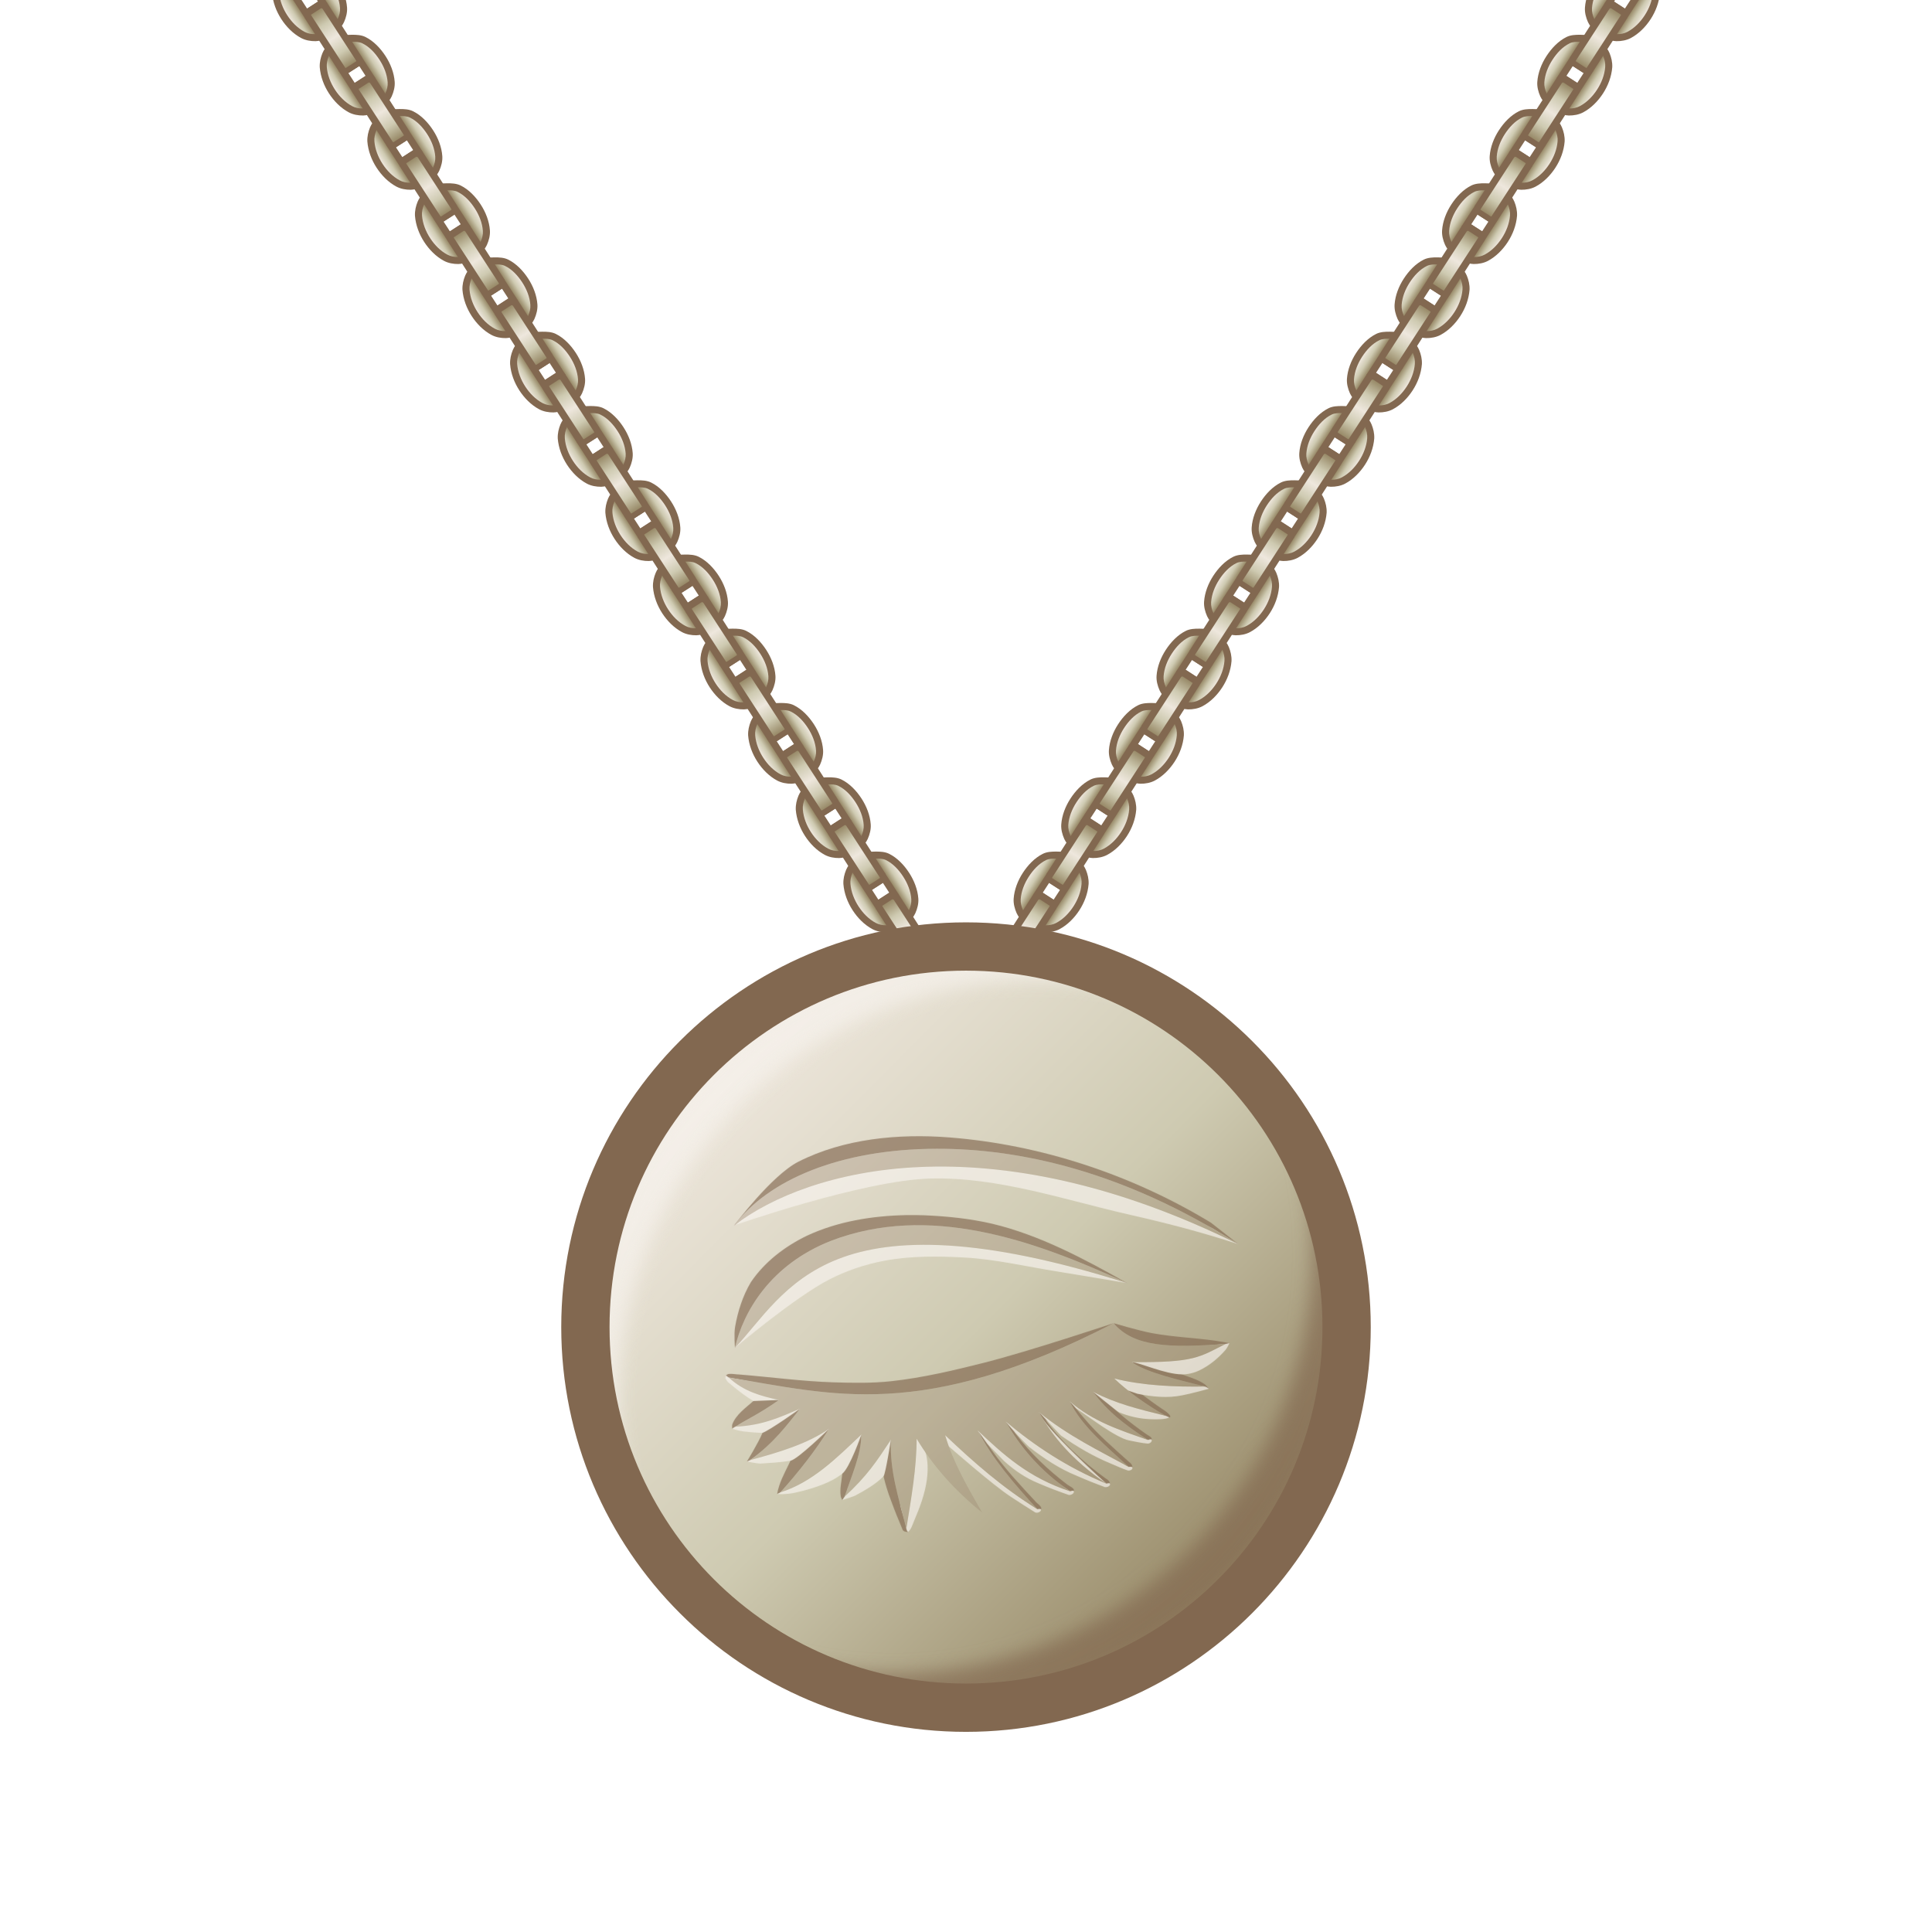
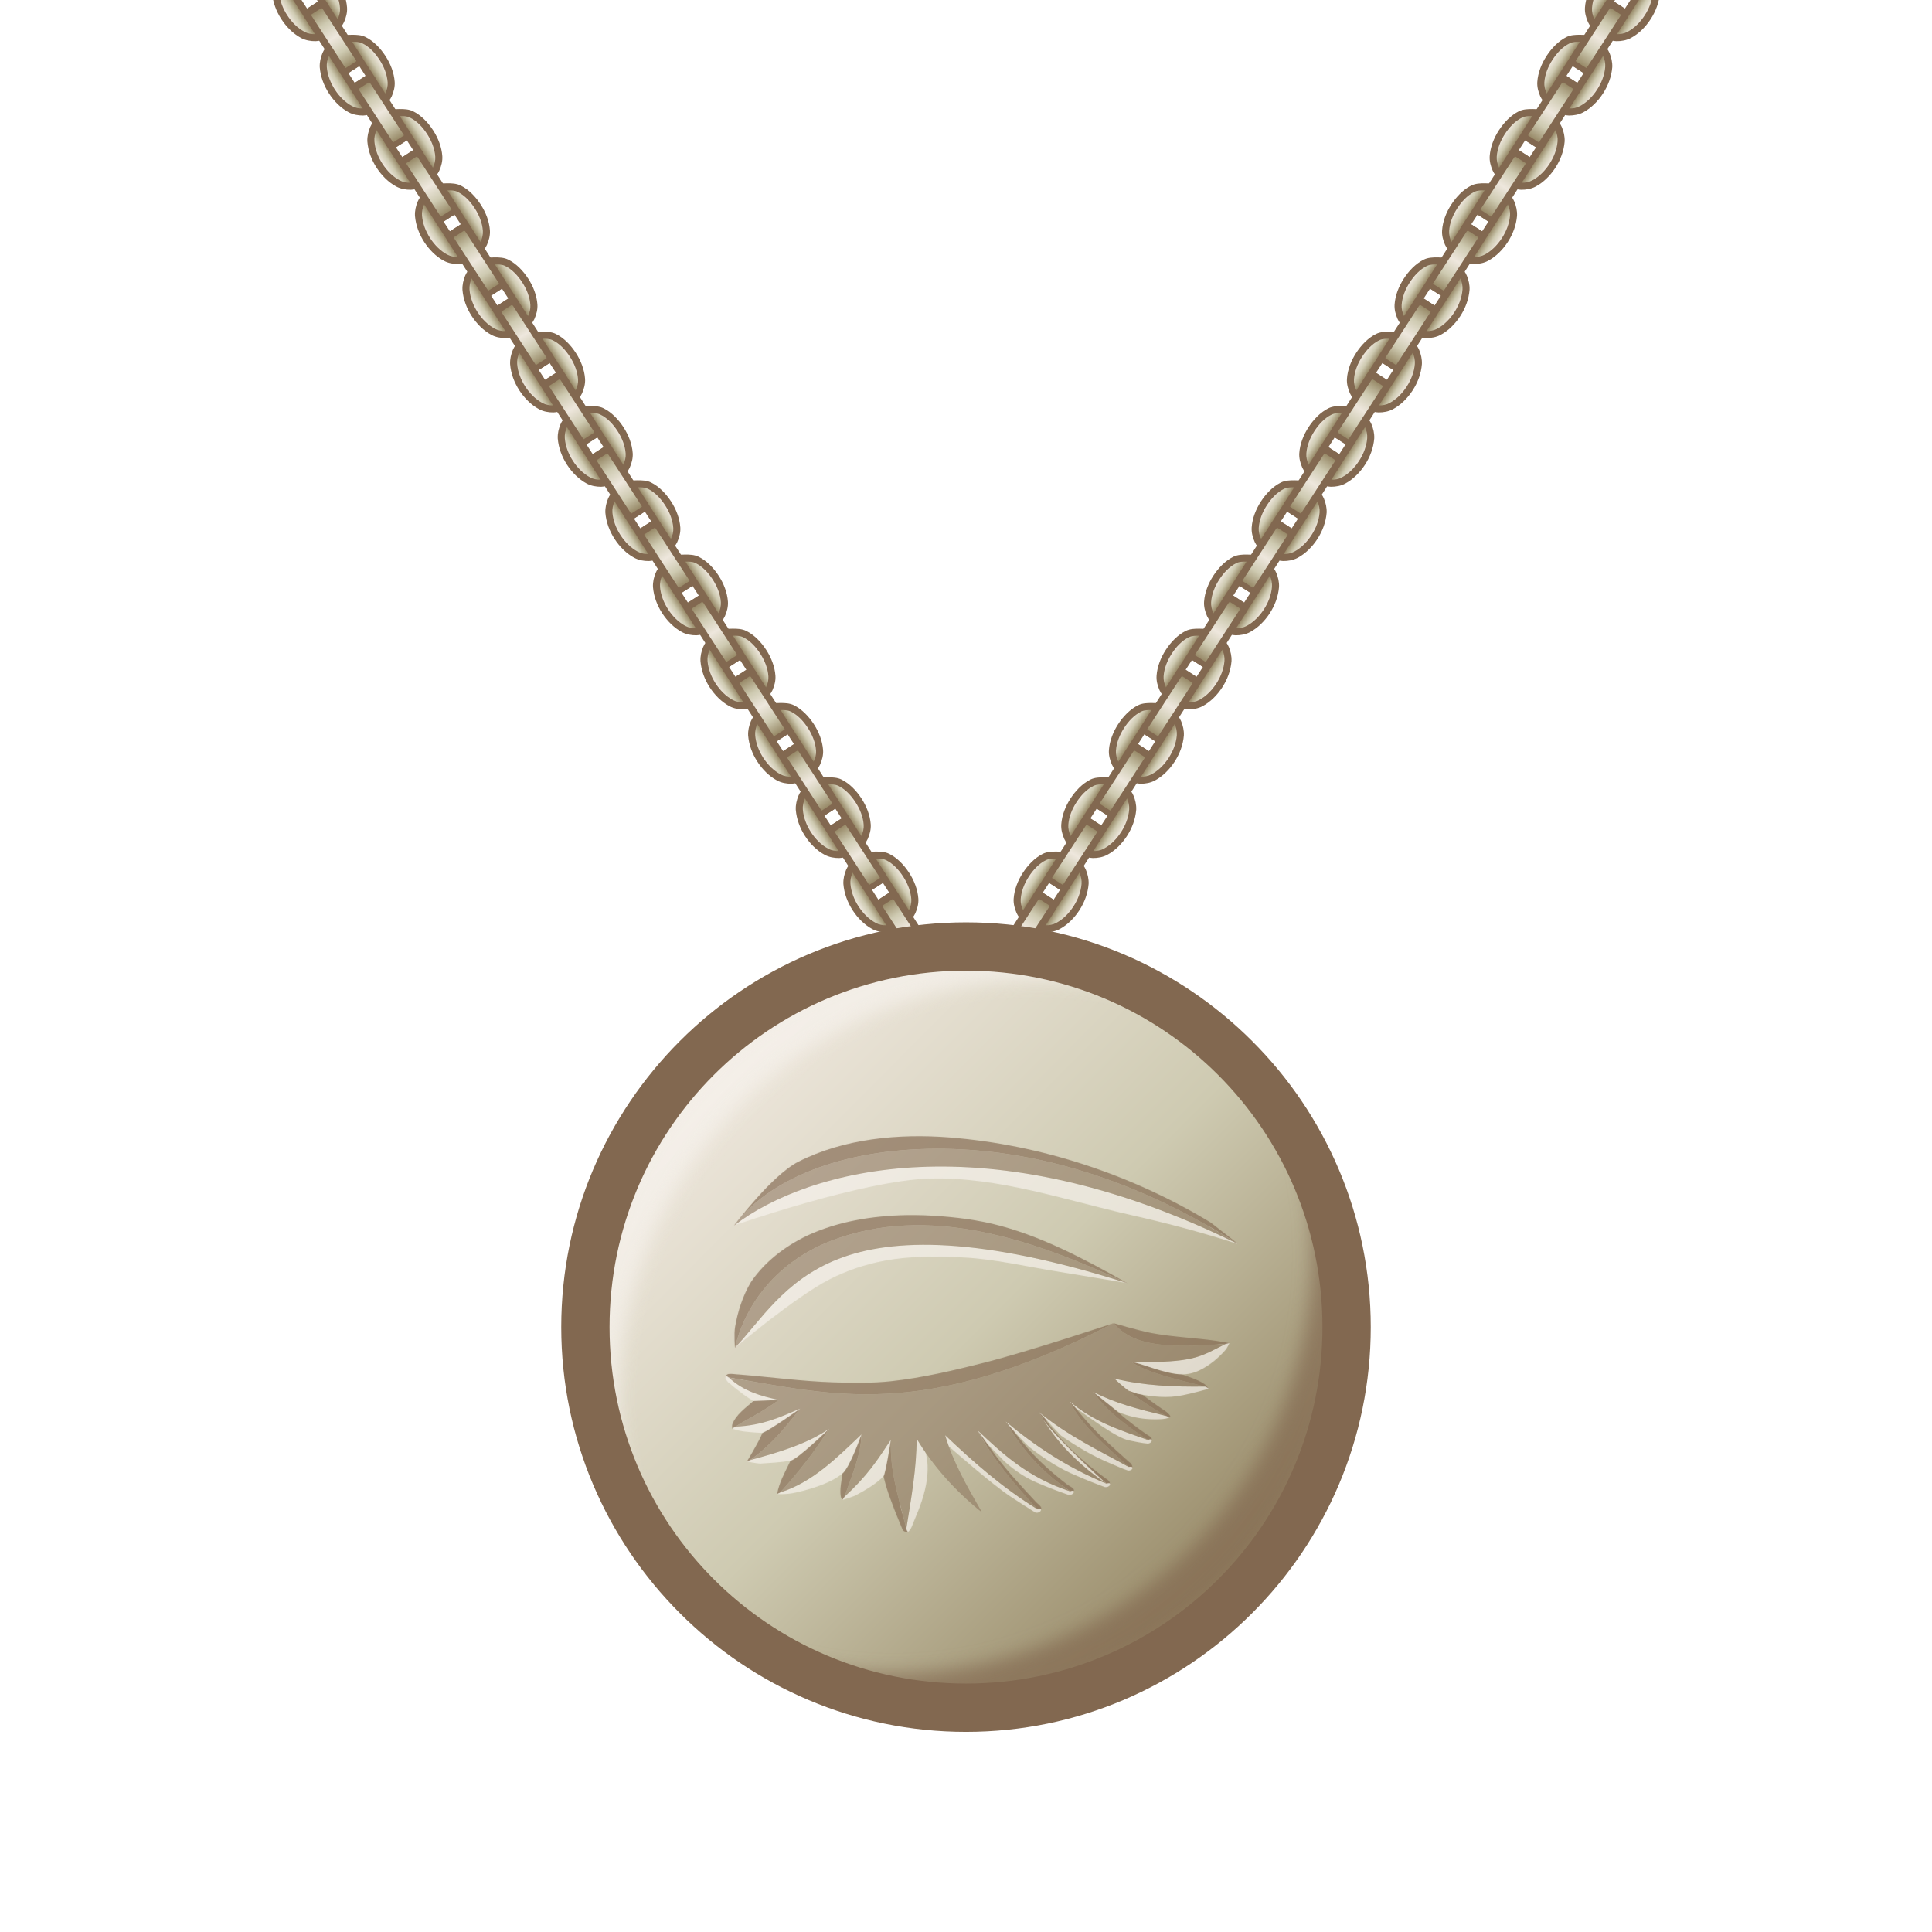
<svg xmlns="http://www.w3.org/2000/svg" xmlns:xlink="http://www.w3.org/1999/xlink" height="500" viewBox="0 0 500 500" width="500">
  <filter id="a" color-interpolation-filters="sRGB" height="1.007" width="1.005" x="-.003" y="-.003">
    <feGaussianBlur stdDeviation=".147" />
  </filter>
  <filter id="b" color-interpolation-filters="sRGB" height="1.062" width="1.062" x="-.031" y="-.031">
    <feGaussianBlur stdDeviation="2.216" />
  </filter>
  <filter id="c" color-interpolation-filters="sRGB" height="1.062" width="1.062" x="-.031" y="-.031">
    <feGaussianBlur stdDeviation="2.216" />
  </filter>
  <clipPath id="d">
    <path d="m250 238.703c-57.778 0-104.75 46.972-104.75 104.75 0 57.778 46.972 104.75 104.75 104.75s104.75-46.972 104.75-104.75c0-57.778-46.972-104.75-104.75-104.75z" />
  </clipPath>
  <linearGradient id="e" gradientTransform="matrix(3.55578 0 0 3.562357 413.3653 93.35611)" gradientUnits="userSpaceOnUse" spreadMethod="pad" x1="-65.965" x2="-108.658" y1="31.088" y2="44.931">
    <stop offset="0" stop-color="#eee7dd" />
    <stop offset=".511" stop-color="#cecab1" />
    <stop offset="1" stop-color="#988a68" />
  </linearGradient>
  <linearGradient id="f" gradientTransform="matrix(3.55578 0 0 3.562357 413.3653 93.35611)" gradientUnits="userSpaceOnUse" spreadMethod="reflect" x1="-64.296" x2="-27.591" xlink:href="#e" y1="51.887" y2="88.524" />
  <linearGradient id="g" gradientTransform="matrix(3.55578 0 0 3.562357 413.3653 93.35611)" gradientUnits="userSpaceOnUse" spreadMethod="reflect" x1="9.045" x2="3.797" xlink:href="#e" y1="19.196" y2="22.185" />
  <linearGradient id="h" gradientTransform="matrix(3.55578 0 0 3.562357 413.3653 93.35611)" gradientUnits="userSpaceOnUse" spreadMethod="reflect" x1="-6.131" x2="-7.387" xlink:href="#e" y1="32.796" y2="30.599" />
  <linearGradient id="i" gradientTransform="matrix(3.55578 0 0 3.562357 413.3653 93.35611)" gradientUnits="userSpaceOnUse" spreadMethod="reflect" x1="-11.17" x2="-9.929" xlink:href="#e" y1="23.98" y2="26.151" />
  <g stroke-width="6.966" transform="matrix(.1435507 0 0 .1435507 -110.3061 85.89929)">
    <g transform="matrix(.5397043 .8418547 -.8418547 .5397043 985.8172 -1453.214)">
      <use transform="translate(-407.2935 352.1392)" xlink:href="#j" />
      <use transform="translate(387.758 352.1392)" xlink:href="#j" />
      <use transform="translate(1182.87 352.1392)" xlink:href="#j" />
    </g>
    <g transform="matrix(-.5397043 .8418547 .8418547 .5397043 4034.097 -1453.214)">
      <use transform="translate(-407.2935 352.1392)" xlink:href="#j" />
      <use transform="translate(387.758 352.1392)" xlink:href="#j" />
      <use transform="translate(1182.87 352.1392)" xlink:href="#j" />
    </g>
  </g>
  <g clip-path="url(#d)">
    <g fill-rule="evenodd">
      <path d="m348.5 343.454a98.5 98.5 0 0 1 -98.5 98.5 98.5 98.5 0 0 1 -98.5-98.5 98.5 98.5 0 0 1 98.5-98.5 98.5 98.5 0 0 1 98.5 98.5z" fill="url(#f)" />
      <path d="m325.104 270.525a108.866 108.866 0 0 1 14.555 53.721 108.866 108.866 0 0 1 -108.865 108.865 108.866 108.866 0 0 1 -53.57-14.412c4.736 4.582 9.898 8.722 15.428 12.354a108.866 108.866 0 0 0 46.984 10.9 108.866 108.866 0 0 0 108.865-108.865 108.866 108.866 0 0 0 -10.766-46.773c-3.702-5.666-7.933-10.953-12.631-15.789z" fill="#826850" filter="url(#b)" opacity=".667" />
      <path d="m259.723 244.953a108.222 108.222 0 0 0 -108.223 108.223 108.222 108.222 0 0 0 13.047 50.76c3.35 4.72 7.063 9.164 11.129 13.262a108.222 108.222 0 0 1 -15.387-55.232 108.222 108.222 0 0 1 108.223-108.223 108.222 108.222 0 0 1 55.418 15.562c-4.63-4.616-9.69-8.799-15.111-12.49a108.222 108.222 0 0 0 -49.096-11.861z" style="fill:#f7f3ee;stroke-width:16;stroke-linecap:round;stroke-linejoin:round;opacity:.667;filter:url(#c)" />
    </g>
    <g transform="translate(4.848085 3)">
      <g filter="url(#a)" opacity=".667">
        <path d="m185.18 314.12s37.305-16.982 54.034-16.116c26.622 1.251 52.685 9.412 76.45 21l-7.102-5.563c-20.454-12.433-44.078-20.238-67.762-22.079-13.139-1.022-27.287.314-39.032 6.291-6.943 3.534-16.587 16.467-16.587 16.467zm17.361 12.361c3.344-2.718 7.221-4.804 11.41-5.867 3.478-.966 7.075-1.437 10.672-1.667 1.349-.074 2.931-.134 4.373-.131 8.086-.011 16.169 1.045 24.061 2.515 11.36 2.137 22.821 5.366 33.835 7.751-11.307-6.385-22.772-12.481-34.996-15.388-5.735-1.326-11.619-1.928-17.492-2.179-1.577-.056-3.156-.068-4.734-.045v-0c-8.761.176-17.641 1.601-25.639 5.311-5.714 2.755-10.968 6.75-14.55 12.039-2.116 3.551-3.388 7.562-4.093 11.602-.309 1.77-.034 5.391-.034 5.391s11.069-14.406 17.187-19.331zm47.462 23.153c-7.979 2.009-16.028 3.934-24.208 4.821-4.953.537-9.964.449-14.943.29-8.157-.259-16.264-1.371-24.4-2.027-.92-.017-1.878-.26-2.775-.123-.272.018-.651.387-.651.387s-.252.695-.033.98c.56.817 1.651.975 2.478 1.447 2.212 1.021 4.519 1.832 6.893 2.384-.776.554-1.515 1.15-2.225 1.78-2.029 1.802-4.488 3.498-5.465 6.028-.141.364-.001 1.171-.001 1.171s3.605.198 5.131.006c1.299-.22 2.595-.459 3.871-.786-.418.605-.79 1.212-1.191 1.828-1.038 2.547-4.033 7.411-4.033 7.411 1.393-.029 2.925-.338 3.702-.657 4-2.018 7.98-4.082 11.858-6.33-1.652 2.119-3.104 4.387-4.293 6.794-.168.341-.331.684-.488 1.03-1.073 2.231-2.427 4.634-2.962 7.585l3.292-1.243c5.099-4.46 10.187-8.935 15.17-13.524-.585 2.438-1.27 4.868-1.413 7.386-.068.706-.129 1.413-.186 2.119-.157 1.957-.713 3.94-.391 5.877.055.334.391.937.391.937s2.114-1.689 2.718-2.546c2.259-3.892 4.516-7.785 6.879-11.616.108 2.697.476 5.378 1.081 8.006.482 2.092 1.114 4.151 1.886 6.156.96 2.625 1.996 5.222 3.096 7.791.399.548 1.364.47 1.364.47s.504-2.208.639-3.224c.216-6.514 1.461-14.391 1.583-20.908 7.037 7.89 11.285 12.708 11.285 12.708l-3.678-12.148s11.623 10.157 17.753 14.84c1.776 1.283 3.782 2.272 5.883 2.846.299.082.772.345.926.076.451-.783-1.013-1.494-1.551-2.224-3.882-4.169-7.773-8.336-11.055-12.967-.418-.589-.845-1.171-1.248-1.77 3.808 3.364 8.044 6.202 12.316 8.936 2.766 1.708 5.992 2.296 9.088 3.316.673.072.843.254.957-.044.312-.815-1.204-1.25-1.866-1.834-4.853-3.708-9.327-7.964-13.034-12.829-.481-.615-.818-1.084.029-.36 4.858 3.56 9.934 6.815 15.076 9.948 2.525 1.496 5.104 2.916 7.817 4.046.666.122 1.276-.231 1.353-.893-.091-.666-.573-1.044-1.121-1.361-2.993-2.123-5.988-4.657-8.691-7.287-2.5-2.432-4.847-5.033-6.861-7.885 4.438 2.896 8.933 5.702 13.416 8.527 2.505 1.568 4.152 2.222 6.737 3.654.65.191 2.179.778 2.325.127-.024-.661-.446-1.093-.945-1.471-3.987-3.588-8.088-7.089-11.529-11.225-.736-.842-1.458-1.697-2.142-2.582 3.553 2.049 7.184 3.962 10.835 5.83 2.424 1.204 3.265 1.39 5.817 2.299.673.081 2.517.887 2.911 0 .247-.556-.669-1.027-1.223-1.355-4.409-3.056-8.501-6.434-12.261-10.28-.065-.199.985.348 1.359.428 4.379 1.48 8.52 3.557 12.853 5.151.943.309 2.784.508 3.875.273.946-.204-1.029-1.707-1.886-2.206-3.678-2.478-7.144-5.253-10.646-7.969 7.143 1.596 7.015 2.128 14.37 2.127.66-.148 8.385.632 8.385.632s-.643-.864-1.075-1.172c-1.743-1.241-4.415-1.965-5.888-2.553-2.331-.932-4.515-1.879-6.843-2.792-.893-.348-1.798-.666-2.698-.995 6.205.217 11.784-.486 17.712-2.507l4.112-1.796s-2.348-.423-3.529-.594c-5.543-.801-11.179-.971-16.681-2.016-3.305-.628-9.766-2.547-9.766-2.547s-22.078 7.356-33.352 10.194z" fill="#826850" opacity="1" />
        <path d="m239.457 295.299c-15.62.311-31.676 3.367-45.021 11.86-3.38 2.166-9.255 6.962-9.255 6.962s33.273-11.632 50.614-12.111c17.692-.489 34.981 5.578 52.244 9.484 9.308 2.106 18.546 4.527 27.626 7.511l-6.733-4.092c-14.741-7.176-29.817-14.654-46.113-17.416-7.692-1.477-15.525-2.283-23.361-2.197zm-29.783 32.882c4.511-2.336 9.432-3.987 14.427-4.916 6.785-1.262 13.797-1.193 20.687-.814 8.033.442 15.921 2.33 23.866 3.59 6.087.965 18.236 3.041 18.236 3.041s-18.53-8.162-28.26-10.819c-3.864-1.055-7.852-1.664-11.85-2.004-4.362-.431-8.746-.672-13.131-.628-7.985.114-16.08 1.185-23.507 4.24-6.501 2.87-11.8 7.787-16.713 12.807-3.427 3.86-8.077 13.135-8.077 13.135s15.428-13.027 24.32-17.632zm51.873 22.042c-3.494 1.723-7.265 3.297-11.063 4.448-7.411 2.287-15.285 3.442-23.071 3.983-7.724.557-15.301.044-22.916-1.119-6.939-1.168-13.738-2.84-20.711-4.016l-.76-.536s-.214.424-.188.736c.449.994 1.503 1.523 2.264 2.261 1.603 1.268 3.252 2.582 5.037 3.594l6.602-.258c.868.277-1.571 2.182-.688 2.402-3.449 1.609-6.91 3.595-10.594 4.504-.607.299-.785.551-.785.551s1.859.564 2.818.675c1.651.191 3.323.347 4.993.373 1.879-.641 9.735-6.259 9.735-6.259s-3.35 5.469-2.702 5.213c-.787.637-1.543 1.222-2.309 1.783-2.696 1.969-5.015 4.634-7.902 6.31l-.856.364s2.426.515 3.439.545c2.594-.165 5.25-.314 7.829-.737 1.843-.303 9.977-8.257 9.977-8.257s-3.011 6.089-2.234 5.7c-2.976 3.195-6.369 7.784-10.367 10.749-.248.184-.825.422-.825.422s2.341.184 4.74-.366c2.399-.549 6.277-1.495 9.767-3.349.827-.473 1.61-.967 2.356-1.547 1.945-1.512 4.957-10.151 4.957-10.151s.325 6.733-.336 8.031c-1.1 2.17-2.492 5.47-4.015 8.053-.181.307-.606.88-.606.88s2.34-.72 3.308-1.121c2.605-1.423 5.29-2.89 7.369-5.034.508-.524 1.915-9.462 1.915-9.462s.593 6.213 1.085 5.405c.334 3.611 1.037 7.179 1.268 10.802.213 2.301 1.42 4.511 1.633 6.812.07.332.171.645.445.861.822-.685 1.105-1.778 1.512-2.738 1.499-3.532 2.915-7.195 3.381-11.003.277-2.262.275-4.732-.373-6.827-.704-2.276-2.298-3.563-2.298-3.563l11.285 12.708s-3.187-2.431-2.96-10.732c0 0 11.528 10.155 16.151 13.112 2.056 1.371 4.143 2.696 6.239 4.006.64.22 1.565-.233 1.455-.77-.062-.303-.926-.076-.926-.076-8.169-7.302-13.367-16.276-15.467-20.408 0 0 2.826 3.928 2.54 3.524l4.328 4.424c2.611 2.374 5.562 4.394 8.84 5.729 2.591 1.126 5.237 2.123 7.908 3.045.673.072 1.472-.482 1.286-.99-.11-.3-.957.044-.957.044-12.91-8.522-15.1-13.166-16.646-18.05-.167-.211.914 1.19 2.219 2.619 1.87 2.048 4.199 4.384 3.976 4.069 3.723 2.896 7.698 5.52 12.082 7.306 2.433 1.069 4.902 2.054 7.387 2.997.671.095 1.467-.397 1.316-.908-.091-.306-.957-.026-.957-.026s-16.286-14.572-17.46-18.527c-.511-.634 6.3 6.83 5.823 6.17 3.999 2.788 8.218 5.289 12.735 7.146 1.474.606 2.938 1.313 4.439 1.807.646.141 1.311-.291 1.218-.76-.062-.313-.944-.159-.944-.159-3.533-1.903-14.769-11.722-15.271-16.955l1.606 1.803c2.928 1.85 10.333 7.663 13.758 8.302 1.586.309 3.193.684 4.791.817.662-.01 1.202-.556 1.016-.991-.126-.294-.958.034-.958.034-21.555-11.575-14.211-9.142-14.204-12.436-.827-.712 6.308 5.154 6.762 5.302 2.576 1.062 5.322 1.679 8.108 1.78 1.37.064 3.892.096 4.895-.462l-.845-.388c-5.22-1.714-8.239-3.96-9.81-6.556l2.367.816c3.823.776 7.798 1.205 11.655.398 2.062-.376 6.856-1.687 6.856-1.687s-.501-.434-1.019-.579c-4.683-.666-17.492-3.916-18.92-6.316 2.066.101 8.524 3.136 12.976 3.169 1.533.012 3.1-.364 4.484-1.024 2.598-1.238 4.909-3.154 6.796-5.327.439-.506 1.004-1.739 1.004-1.739l-.978.205-13.956 1.239c-3.279-.123-9.211-1.139-12.016-2.745-1.887-1.134-3.026-3.856-3.026-3.856s-1.048.75-1.636 1.044c-6.486 3.243-13.684 6.493-20.172 9.738z" fill="#f7f3ee" opacity="1" stroke-linecap="round" stroke-linejoin="round" stroke-width="16" />
      </g>
      <path d="m237.458 294.299c-24.927.081-43.536 8.087-52.277 19.821 19.19-14.636 65.499-27.257 130.484 4.884-29.335-18.667-56.227-24.779-78.207-24.706zm-27.201 23.807c-15.714 6.148-22.783 18.415-24.902 27.706 6.504-6.793 12.649-17.488 26.755-22.99 14.092-5.502 36.633-5.867 74.782 6.26-24.815-11.509-51.567-20.548-76.635-10.976zm-13.516 41.209c-5.435 3.818-8.09 4.828-11.282 6.906 7.2-.309 11.84-2.583 16.761-4.66-3.531 4.351-6.611 8.702-12.913 13.306 7.585-2.021 14.889-4.267 20.388-8.085-3.5 5.614-7.781 11.088-12.601 16.45 8.261-2.583 14.51-8.814 20.995-14.99-.084 5.362-2.583 10.723-4.351 16.085 5.895-5.418 8.421-9.32 11.986-14.737-.337 8.197 1.965 14.822 3.986 23.018 1.263-7.832 2.667-15.692 2.667-23.271 4.211 7.018 9.853 13.418 16.955 19.117-3.79-6.597-7.579-13.165-9.572-20.015 7.242 6.877 14.794 13.558 23.861 19.145-6.035-6.597-11.762-13.278-15.467-20.408 6.513 6.12 13.053 12.239 23.945 15.776-7.888-5.418-12.941-11.565-16.646-18.05 7.495 6.288 15.888 11.874 26.022 16.057-8.955-6.176-14.008-12.351-17.46-18.527 7.411 6.12 15.888 10.162 23.271 14.204-5.839-5.39-12.211-10.555-15.271-16.955 6.035 5.249 13.165 7.523 20.211 9.965-6.541-4.351-10.302-7.299-14.204-12.436 6.232 3.144 11.425 4.379 18.92 6.232-4.884-2.723-10.078-6.456-13.418-9.685 7.495 1.881 15.72 2.19 23.468 2.077-7.102-1.853-14.822-3.481-18.92-6.316 16.394.14 17.404-1.291 24.282-4.716-14.541 1.067-23.776.814-28.998-5.362-49.827 25.685-72.985 18.302-99.569 14.078 3.851 3.607 8.337 4.786 12.955 5.797z" fill="url(#f)" />
-       <path d="m237.458 294.299c-24.927.081-43.536 8.087-52.277 19.821 19.19-14.636 65.499-27.257 130.484 4.884-29.335-18.667-56.227-24.779-78.207-24.706zm-27.201 23.807c-15.714 6.148-22.783 18.415-24.902 27.706 6.504-6.793 12.649-17.488 26.755-22.99 14.092-5.502 36.633-5.867 74.782 6.26-24.815-11.509-51.567-20.548-76.635-10.976zm-13.516 41.209c-5.435 3.818-8.09 4.828-11.282 6.906 7.2-.309 11.84-2.583 16.761-4.66-3.531 4.351-6.611 8.702-12.913 13.306 7.585-2.021 14.889-4.267 20.388-8.085-3.5 5.614-7.781 11.088-12.601 16.45 8.261-2.583 14.51-8.814 20.995-14.99-.084 5.362-2.583 10.723-4.351 16.085 5.895-5.418 8.421-9.32 11.986-14.737-.337 8.197 1.965 14.822 3.986 23.018 1.263-7.832 2.667-15.692 2.667-23.271 4.211 7.018 9.853 13.418 16.955 19.117-3.79-6.597-7.579-13.165-9.572-20.015 7.242 6.877 14.794 13.558 23.861 19.145-6.035-6.597-11.762-13.278-15.467-20.408 6.513 6.12 13.053 12.239 23.945 15.776-7.888-5.418-12.941-11.565-16.646-18.05 7.495 6.288 15.888 11.874 26.022 16.057-8.955-6.176-14.008-12.351-17.46-18.527 7.411 6.12 15.888 10.162 23.271 14.204-5.839-5.39-12.211-10.555-15.271-16.955 6.035 5.249 13.165 7.523 20.211 9.965-6.541-4.351-10.302-7.299-14.204-12.436 6.232 3.144 11.425 4.379 18.92 6.232-4.884-2.723-10.078-6.456-13.418-9.685 7.495 1.881 15.72 2.19 23.468 2.077-7.102-1.853-14.822-3.481-18.92-6.316 16.394.14 17.404-1.291 24.282-4.716-14.541 1.067-23.776.814-28.998-5.362-49.827 25.685-72.985 18.302-99.569 14.078 3.851 3.607 8.337 4.786 12.955 5.797z" fill="#826850" opacity=".25" />
+       <path d="m237.458 294.299c-24.927.081-43.536 8.087-52.277 19.821 19.19-14.636 65.499-27.257 130.484 4.884-29.335-18.667-56.227-24.779-78.207-24.706zm-27.201 23.807c-15.714 6.148-22.783 18.415-24.902 27.706 6.504-6.793 12.649-17.488 26.755-22.99 14.092-5.502 36.633-5.867 74.782 6.26-24.815-11.509-51.567-20.548-76.635-10.976zm-13.516 41.209c-5.435 3.818-8.09 4.828-11.282 6.906 7.2-.309 11.84-2.583 16.761-4.66-3.531 4.351-6.611 8.702-12.913 13.306 7.585-2.021 14.889-4.267 20.388-8.085-3.5 5.614-7.781 11.088-12.601 16.45 8.261-2.583 14.51-8.814 20.995-14.99-.084 5.362-2.583 10.723-4.351 16.085 5.895-5.418 8.421-9.32 11.986-14.737-.337 8.197 1.965 14.822 3.986 23.018 1.263-7.832 2.667-15.692 2.667-23.271 4.211 7.018 9.853 13.418 16.955 19.117-3.79-6.597-7.579-13.165-9.572-20.015 7.242 6.877 14.794 13.558 23.861 19.145-6.035-6.597-11.762-13.278-15.467-20.408 6.513 6.12 13.053 12.239 23.945 15.776-7.888-5.418-12.941-11.565-16.646-18.05 7.495 6.288 15.888 11.874 26.022 16.057-8.955-6.176-14.008-12.351-17.46-18.527 7.411 6.12 15.888 10.162 23.271 14.204-5.839-5.39-12.211-10.555-15.271-16.955 6.035 5.249 13.165 7.523 20.211 9.965-6.541-4.351-10.302-7.299-14.204-12.436 6.232 3.144 11.425 4.379 18.92 6.232-4.884-2.723-10.078-6.456-13.418-9.685 7.495 1.881 15.72 2.19 23.468 2.077-7.102-1.853-14.822-3.481-18.92-6.316 16.394.14 17.404-1.291 24.282-4.716-14.541 1.067-23.776.814-28.998-5.362-49.827 25.685-72.985 18.302-99.569 14.078 3.851 3.607 8.337 4.786 12.955 5.797z" fill="#826850" opacity=".5" />
    </g>
    <path d="m250 238.703c-57.778 0-104.75 46.972-104.75 104.75 0 57.778 46.972 104.75 104.75 104.75s104.75-46.972 104.75-104.75c0-57.778-46.972-104.75-104.75-104.75zm0 12.5c51.022 0 92.25 41.228 92.25 92.25 0 51.022-41.228 92.25-92.25 92.25s-92.25-41.228-92.25-92.25c0-51.022 41.228-92.25 92.25-92.25z" fill="#826850" fill-rule="evenodd" stroke-linecap="round" stroke-linejoin="round" />
  </g>
  <g id="j" stroke-width="1.413" transform="matrix(-2.323032 -1.325183 1.325183 -2.323032 2111.827 -44.91653)">
    <use stroke-width="1.413" transform="translate(-206.6908 117.9076)" xlink:href="#k" />
    <use transform="translate(-155.0421 88.44441)" xlink:href="#k" />
    <use stroke-width="1.413" transform="translate(-103.3935 58.98126)" xlink:href="#k" />
    <use stroke-width="1.413" transform="translate(-51.69677 29.49063)" xlink:href="#k" />
    <g id="k" stroke-width="1.413" transform="translate(-46.15446 -329.4508)">
      <path d="m370.732 174.959c-5.335 3.083-10.263 7.412-13.437 12.692-1.706 2.837-2.494 6.267-2.637 9.574-.104 2.422.71 4.806 1.32 7.153.329 1.263.621 2.567 1.256 3.707.912 1.637 2.248 3.015 3.576 4.336 1.747 1.737 3.53 3.556 5.727 4.672 2.97 1.508 6.339 2.582 9.67 2.524 6.162-.107 12.383-2.201 17.717-5.289 5.38-3.115 10.48-7.422 13.524-12.842 1.518-2.703 1.819-5.994 1.959-9.091.164-3.633.077-7.475-1.33-10.828-.846-2.017-2.519-3.609-4.086-5.135-1.772-1.727-3.688-3.416-5.928-4.468-2.811-1.321-5.94-2.265-9.359-2.296-6.453.182-12.65 2.219-17.971 5.293zm13.029 13.766 2.222 3.89 2.1 3.678-6.795 3.924-2.199-3.811-2.159-3.738z" fill="#826850" />
      <path d="m361.68 206.375s4.311 4.989 7.143 6.538c2.211 1.209 4.786 1.983 7.305 1.941 5.366-.09 10.766-1.97 15.415-4.653 4.648-2.683 9.138-6.326 11.737-11.022 1.143-2.065 1.286-4.589 1.366-6.948.11-3.256-1.231-9.696-1.231-9.696l-13.348 7.625 4.506 7.887-15.027 8.676-4.581-7.936z" fill="url(#h)" />
      <path d="m403.414 182.535s-4.583-4.848-7.502-6.325c-2.259-1.144-4.854-1.852-7.385-1.781-5.365.152-10.766 1.97-15.414 4.653-4.648 2.683-8.971 6.423-11.737 11.022-1.277 2.124-1.927 4.696-1.955 7.174-.035 3.124 2.26 9.096 2.26 9.096l13.284-7.588-4.538-7.862 15.097-8.716 4.543 7.952z" fill="url(#i)" />
    </g>
    <use stroke-width="1.413" transform="translate(-206.6907 117.9076)" xlink:href="#l" />
    <use stroke-width="1.413" transform="translate(-155.0421 88.4444)" xlink:href="#l" />
    <use stroke-width="1.413" transform="translate(-103.3935 58.98125)" xlink:href="#l" />
    <use transform="translate(-51.69676 29.49062)" xlink:href="#l" />
    <g id="l" stroke-width="1.413" transform="translate(-81.54321 -307.2268)">
      <path d="m420.923 160.003c-.296.169-1.883 1.96-2.187 3.202-.27 1.1.296 3.087.426 3.314l4.322 7.568c.174.304 1.977 1.874 3.244 2.172 1.061.25 2.653-.028 3.266-.378l36.444-20.789c.705-.403 1.669-1.453 1.988-2.619.327-1.194.226-3.117-.218-3.898l-4.315-7.572c-1.011-1.774-1.5-1.744-2.636-2.053-1.161-.316-3.22-.118-3.87.253z" fill="#826850" />
      <path d="m458.864 143.764-35.545 20.557c-.862.42-.785.442-.339 1.223l3.439 6.019c.436.908.462.818 1.279.346l35.667-20.599c.352-.393.594-.832 0-1.619l-3.261-5.659c-.409-.87-.472-.713-1.241-.269z" fill="url(#g)" />
    </g>
  </g>
</svg>
